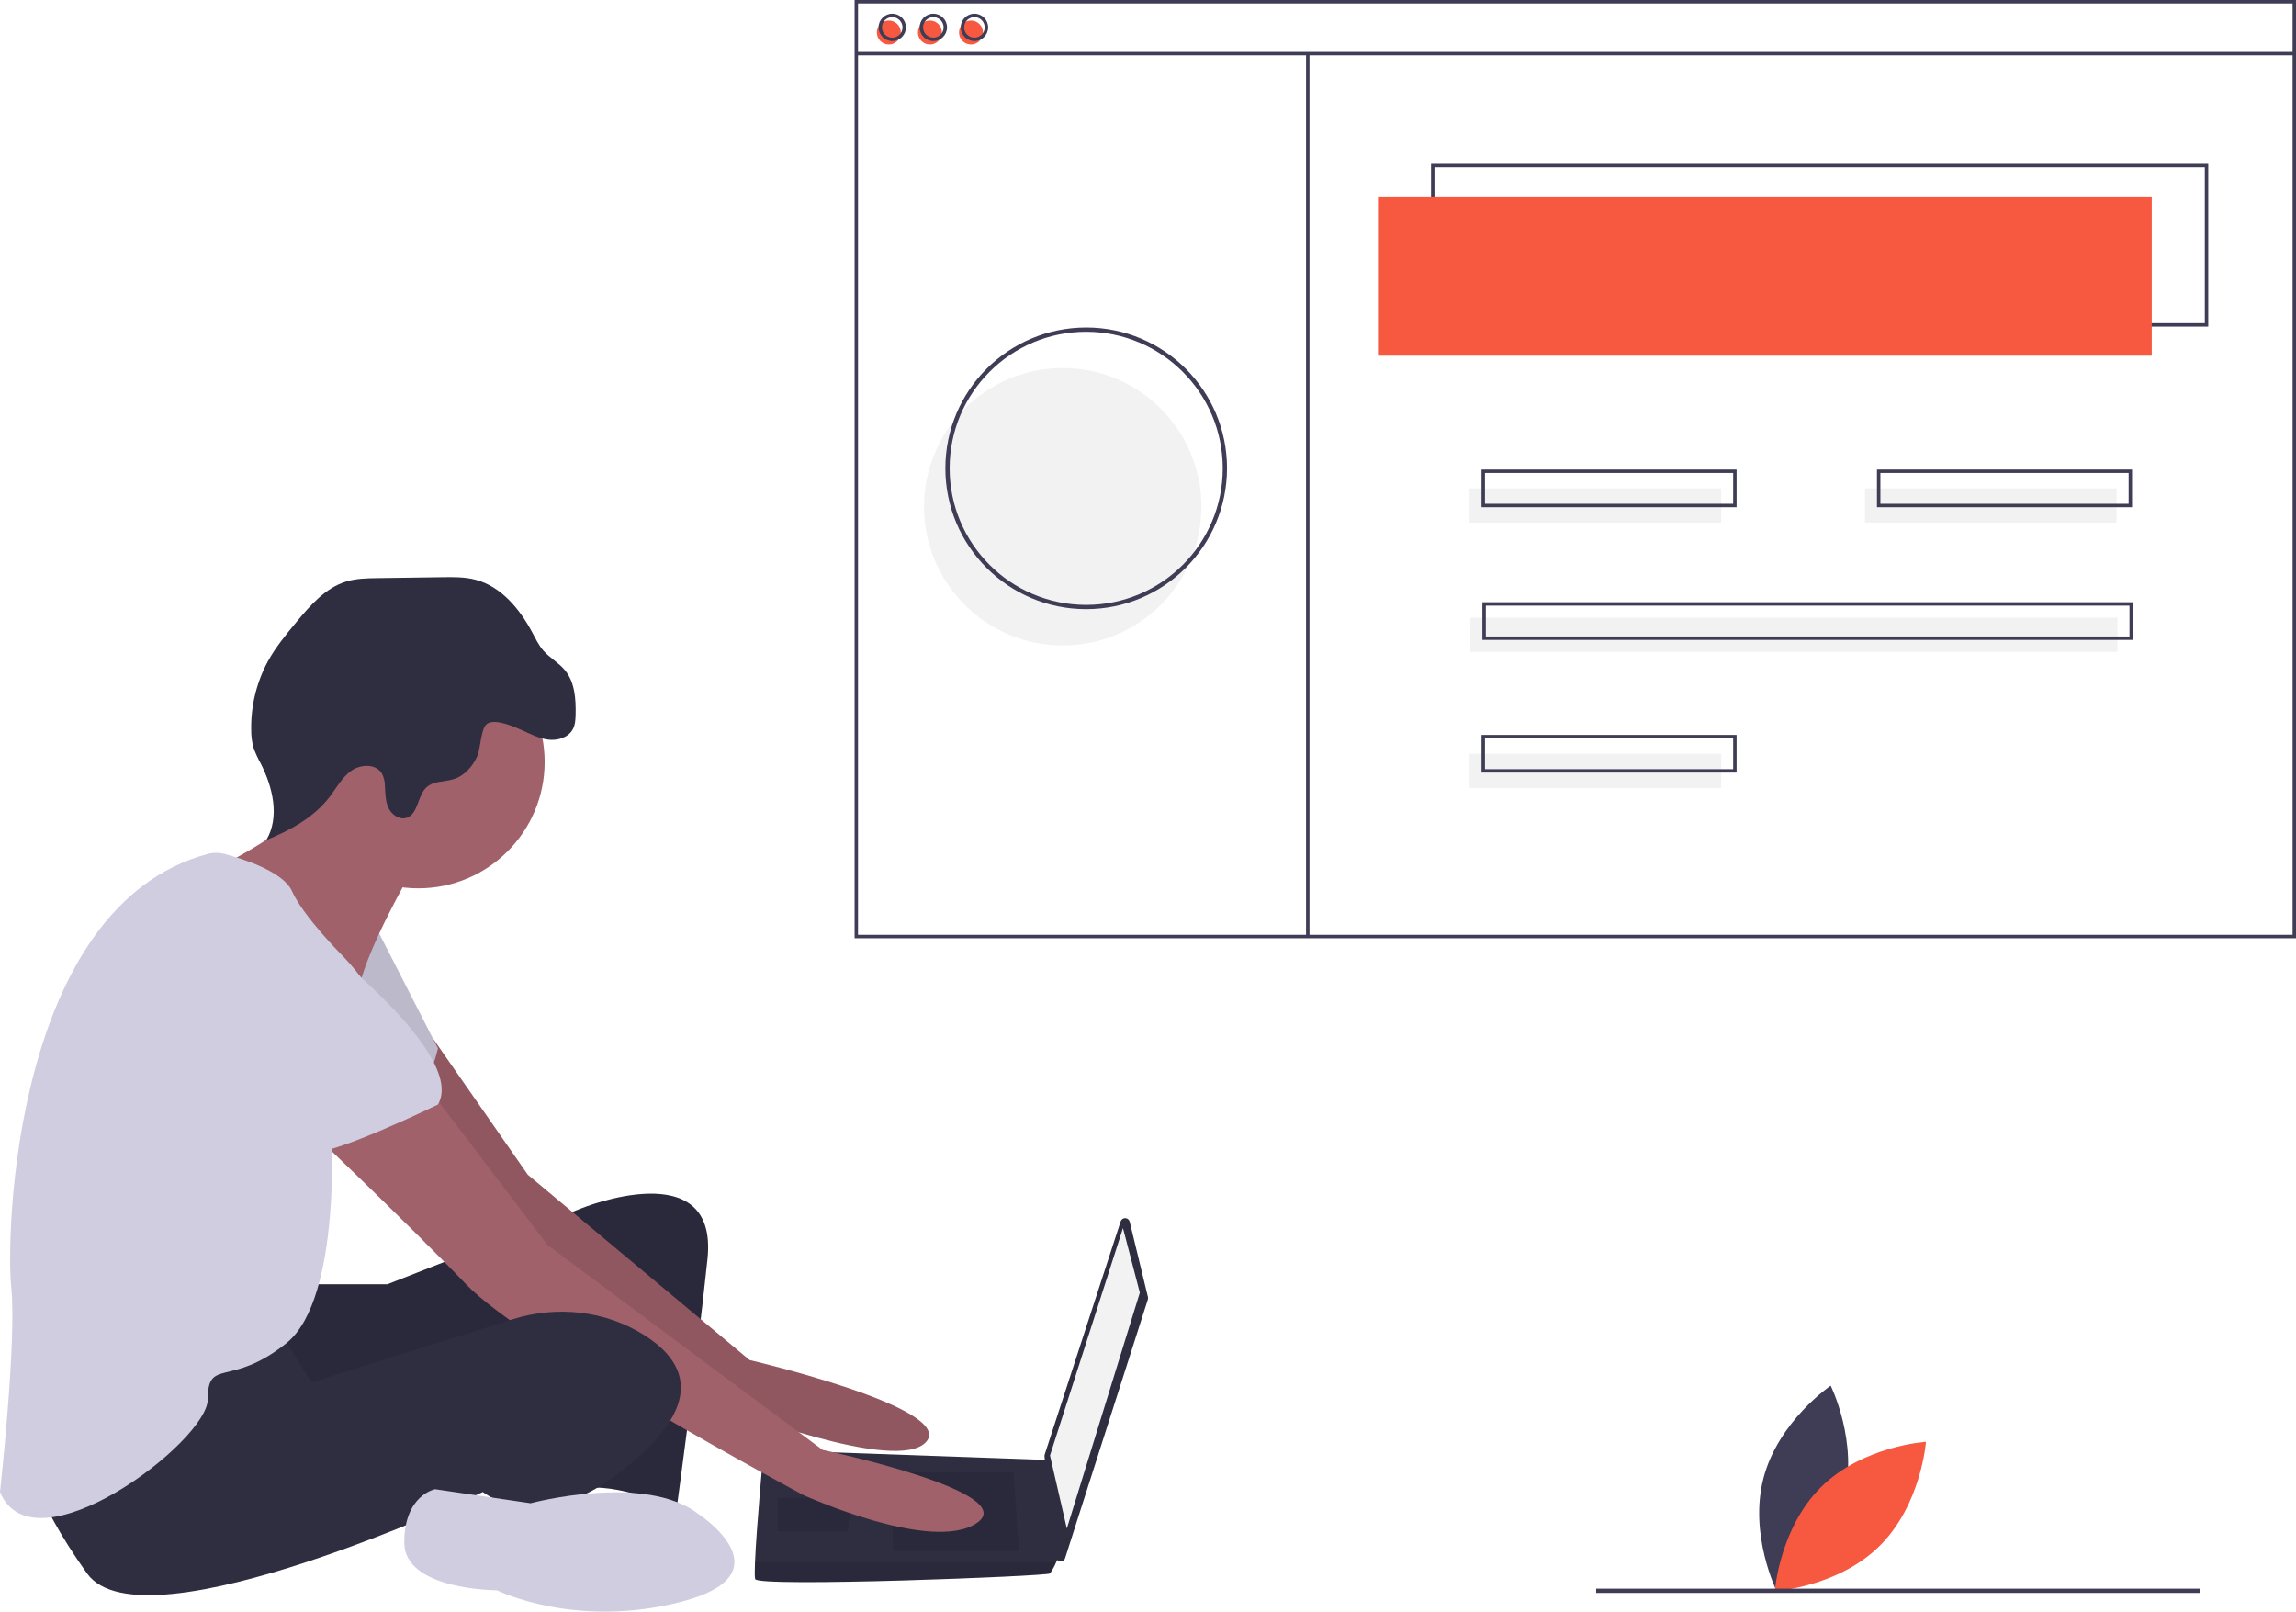
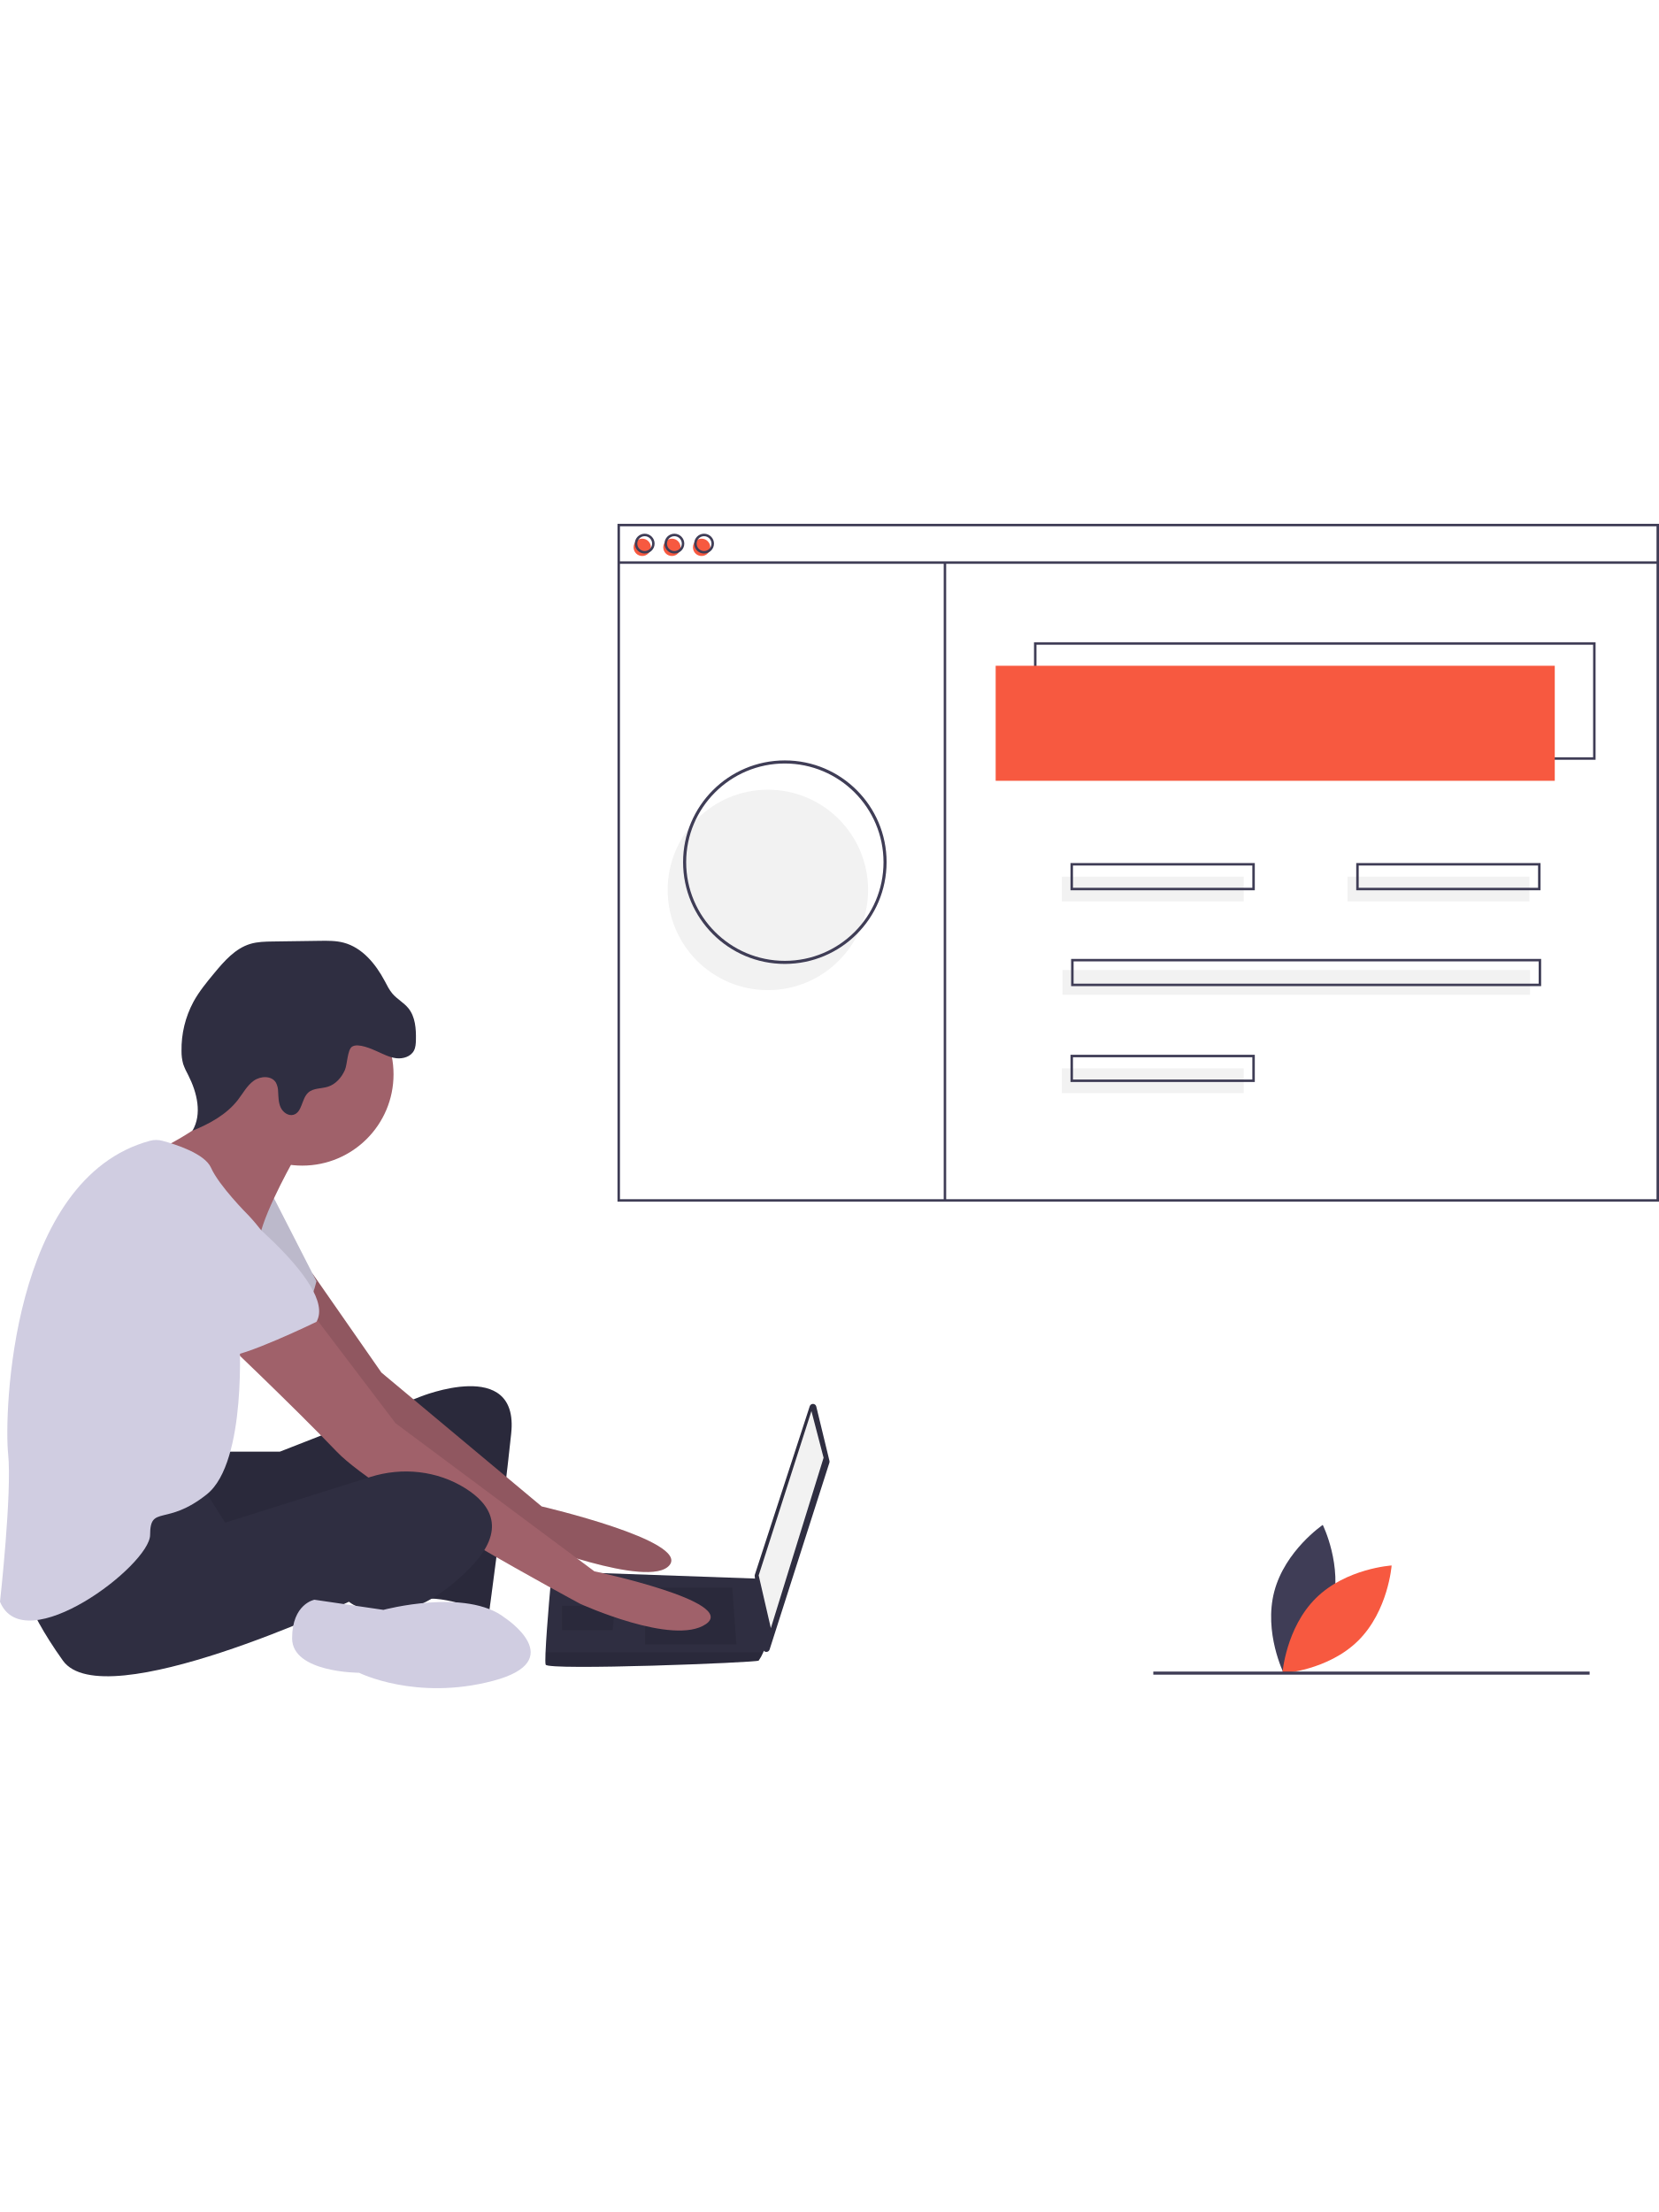
- <svg xmlns="http://www.w3.org/2000/svg" id="ade8c9af-7e2e-4eda-b5c8-b06129257226" data-name="Layer 1" width="1076.064" height="755.228" viewBox="0 0 1076.064 755.228">
+ <svg xmlns="http://www.w3.org/2000/svg" id="ade8c9af-7e2e-4eda-b5c8-b06129257226" data-name="Layer 1" width="300" height="400" viewBox="0 0 1076.064 755.228">
  <path d="M926.114,774.809c-6.985,26.598-31.459,43.22-31.459,43.22s-13.15-26.502-6.166-53.1,31.459-43.22,31.459-43.22S933.098,748.211,926.114,774.809Z" transform="translate(-61.96814 -72.38605)" fill="#3f3d56" />
  <path d="M915.52,769.183c-19.563,19.327-21.751,48.831-21.751,48.831s29.528-1.831,49.091-21.159,21.751-48.831,21.751-48.831S935.082,749.855,915.52,769.183Z" transform="translate(-61.96814 -72.38605)" fill="#f75940" />
  <path d="M206.702,674.194h36.841l90.788-35.526s64.472-26.315,59.209,23.684-14.473,117.103-14.473,117.103-28.947-13.158-44.736-9.21-5.263-80.262-5.263-80.262-128.945,61.841-140.787,53.946-14.473-63.157-14.473-63.157Z" transform="translate(-61.96814 -72.38605)" fill="#2f2e41" />
  <path d="M206.702,674.194h36.841l90.788-35.526s64.472-26.315,59.209,23.684-14.473,117.103-14.473,117.103-28.947-13.158-44.736-9.21-5.263-80.262-5.263-80.262-128.945,61.841-140.787,53.946-14.473-63.157-14.473-63.157Z" transform="translate(-61.96814 -72.38605)" opacity="0.1" />
  <path d="M264.746,558.82l44.586,64.059L413.277,709.72s96.051,22.368,82.893,38.157S402.751,732.088,402.751,732.088s-119.735-86.84-123.682-93.419S231.702,570.249,231.702,570.249Z" transform="translate(-61.96814 -72.38605)" fill="#a0616a" />
  <path d="M264.746,558.82l44.586,64.059L413.277,709.72s96.051,22.368,82.893,38.157S402.751,732.088,402.751,732.088s-119.735-86.84-123.682-93.419S231.702,570.249,231.702,570.249Z" transform="translate(-61.96814 -72.38605)" opacity="0.1" />
  <path d="M238.281,507.092l28.947,56.578s-6.579,27.631-17.105,30.263-55.262-34.21-55.262-34.21Z" transform="translate(-61.96814 -72.38605)" fill="#d0cde1" />
  <path d="M238.281,507.092l28.947,56.578s-6.579,27.631-17.105,30.263-55.262-34.21-55.262-34.21Z" transform="translate(-61.96814 -72.38605)" opacity="0.1" />
  <path d="M591.419,644.9,599.97,680.172a2.203,2.203,0,0,1-.043,1.19L561.14,802.574a2.203,2.203,0,0,1-4.287-.423l-5.366-47.219a2.203,2.203,0,0,1,.094-.931L587.184,644.737A2.203,2.203,0,0,1,591.419,644.9Z" transform="translate(-61.96814 -72.38605)" fill="#2f2e41" />
  <polygon points="526.306 575.493 534.2 605.756 499.99 716.28 492.096 682.07 526.306 575.493" fill="#f2f2f2" />
  <path d="M415.909,812.35c1.316,3.947,136.839-1.316,138.155-2.632a28.561,28.561,0,0,0,2.895-5.263c1.237-2.632,2.368-5.263,2.368-5.263L554.064,756.588l-134.208-4.763s-3.355,36.105-4.039,52.631C415.646,808.626,415.646,811.56,415.909,812.35Z" transform="translate(-61.96814 -72.38605)" fill="#2f2e41" />
  <polygon points="474.991 689.965 477.622 726.806 418.413 726.806 418.413 689.965 474.991 689.965" opacity="0.1" />
  <polygon points="398.677 701.806 399.03 701.736 397.361 717.596 364.467 717.596 364.467 701.806 398.677 701.806" opacity="0.1" />
  <path d="M415.909,812.35c1.316,3.947,136.839-1.316,138.155-2.632a28.561,28.561,0,0,0,2.895-5.263H415.817C415.646,808.626,415.646,811.56,415.909,812.35Z" transform="translate(-61.96814 -72.38605)" opacity="0.1" />
  <circle cx="196.049" cy="357.076" r="59.209" fill="#a0616a" />
  <path d="M254.07,482.093s-19.736,34.21-23.684,52.631-59.209-36.841-59.209-36.841l-7.237-19.079s51.973-24.342,48.025-44.078S254.07,482.093,254.07,482.093Z" transform="translate(-61.96814 -72.38605)" fill="#a0616a" />
  <path d="M264.596,584.722l53.946,71.051,128.945,96.051s93.419,19.736,72.367,34.21-81.577-13.158-81.577-13.158S308.016,703.141,280.385,674.194s-78.946-77.63-78.946-77.63Z" transform="translate(-61.96814 -72.38605)" fill="#a0616a" />
  <path d="M192.229,695.247,208.018,720.246l94.231-29.646c20.676-6.505,43.348-4.111,61.687,7.442,16.447,10.362,26.973,26.809,3.289,51.15-47.368,48.683-78.946,22.368-78.946,22.368S129.072,846.559,102.757,809.718s-27.631-55.262-27.631-55.262S176.44,691.299,192.229,695.247Z" transform="translate(-61.96814 -72.38605)" fill="#2f2e41" />
  <path d="M389.593,782.087s42.104,27.631-7.895,40.789-86.84-5.263-86.84-5.263-43.42,0-43.42-22.368,14.473-25,14.473-25l44.736,6.579S364.594,762.351,389.593,782.087Z" transform="translate(-61.96814 -72.38605)" fill="#d0cde1" />
  <path d="M306.589,414.568c4.03,1.797,8.026,3.923,12.408,4.444s9.371-1.008,11.444-4.903c1.12-2.104,1.248-4.578,1.3-6.961.158-7.225-.364-15.036-4.943-20.627-2.914-3.559-7.167-5.802-10.184-9.274-2.161-2.488-3.599-5.503-5.148-8.411-5.866-11.017-14.551-21.606-26.622-24.782-5.04-1.326-10.328-1.262-15.539-1.188l-30.397.429c-4.919.069-9.914.15-14.623,1.574-9.784,2.958-16.908,11.186-23.432,19.054-4.881,5.887-9.775,11.834-13.439,18.547a65.079,65.079,0,0,0-7.714,31.887,29.833,29.833,0,0,0,1.093,8.437,46.822,46.822,0,0,0,3.316,7.284c5.7,11.197,9.085,25.182,2.665,35.983,11.152-4.555,22.186-10.528,29.542-20.068,3.291-4.267,5.872-9.263,10.258-12.395s11.532-3.403,14.346,1.193a12.857,12.857,0,0,1,1.451,6.022c.206,3.45.2,7.033,1.663,10.164s4.947,5.658,8.273,4.721c5.729-1.614,5.18-10.406,9.593-14.4,3.351-3.033,8.521-2.453,12.826-3.83,5.016-1.604,8.779-5.95,10.924-10.759,1.63-3.656,1.606-13.223,4.691-15.203C294.208,409.022,303.004,412.969,306.589,414.568Z" transform="translate(-61.96814 -72.38605)" fill="#2f2e41" />
  <path d="M159.24,472.562a15.616,15.616,0,0,1,8.128.021c8.446,2.268,27.38,8.27,31.44,17.405,5.263,11.842,23.684,30.263,23.684,30.263s25,25,19.736,42.104-25,36.841-25,36.841,5.263,81.577-21.052,102.63-36.841,6.579-36.841,26.315S77.757,809.718,61.968,771.561c0,0,7.895-71.051,5.263-96.051C64.638,650.871,68.434,497.145,159.24,472.562Z" transform="translate(-61.96814 -72.38605)" fill="#d0cde1" />
  <path d="M201.439,505.777s80.262,59.209,65.788,84.209c0,0-48.683,23.684-59.209,22.368s-51.315-47.368-61.841-51.315S130.388,486.04,201.439,505.777Z" transform="translate(-61.96814 -72.38605)" fill="#d0cde1" />
  <circle cx="498.064" cy="237.458" r="65" fill="#f2f2f2" />
  <path d="M1096.898,225.427H732.649V149.207H1096.898ZM734.254,223.822h361.039v-73.01H734.254Z" transform="translate(-61.96814 -72.38605)" fill="#3f3d56" />
  <rect x="645.809" y="92.065" width="362.644" height="74.615" fill="#f75940" />
  <circle cx="416.565" cy="15.244" r="5.616" fill="#f75940" />
  <circle cx="435.82" cy="15.244" r="5.616" fill="#f75940" />
  <circle cx="455.076" cy="15.244" r="5.616" fill="#f75940" />
  <path d="M1138.032,512.052H462.487V72.386h675.545Zm-673.94-1.605h672.336V73.991H464.092Z" transform="translate(-61.96814 -72.38605)" fill="#3f3d56" />
  <rect x="401.321" y="24.338" width="673.94" height="1.605" fill="#3f3d56" />
  <path d="M480.138,91.641a6.418,6.418,0,1,1,6.418-6.418A6.426,6.426,0,0,1,480.138,91.641Zm0-11.232a4.814,4.814,0,1,0,4.814,4.814A4.819,4.819,0,0,0,480.138,80.409Z" transform="translate(-61.96814 -72.38605)" fill="#3f3d56" />
  <path d="M499.393,91.641a6.418,6.418,0,1,1,6.418-6.418A6.426,6.426,0,0,1,499.393,91.641Zm0-11.232a4.814,4.814,0,1,0,4.814,4.814A4.819,4.819,0,0,0,499.393,80.409Z" transform="translate(-61.96814 -72.38605)" fill="#3f3d56" />
  <path d="M518.649,91.641A6.418,6.418,0,1,1,525.067,85.223,6.426,6.426,0,0,1,518.649,91.641Zm0-11.232a4.814,4.814,0,1,0,4.814,4.814A4.819,4.819,0,0,0,518.649,80.409Z" transform="translate(-61.96814 -72.38605)" fill="#3f3d56" />
  <rect x="612.109" y="25.14" width="1.605" height="414.346" fill="#3f3d56" />
  <rect x="688.733" y="228.859" width="117.94" height="16.046" fill="#f2f2f2" />
  <rect x="874.067" y="228.859" width="117.94" height="16.046" fill="#f2f2f2" />
  <path d="M875.861,310.07H756.317V292.42H875.861Zm-117.94-1.605H874.257V294.024H757.922Z" transform="translate(-61.96814 -72.38605)" fill="#3f3d56" />
  <rect x="688.733" y="353.217" width="117.94" height="16.046" fill="#f2f2f2" />
  <path d="M875.861,434.428H756.317V416.778H875.861Zm-117.94-1.605H874.257V418.382H757.922Z" transform="translate(-61.96814 -72.38605)" fill="#3f3d56" />
  <rect x="689.134" y="289.433" width="303.273" height="16.046" fill="#f2f2f2" />
  <path d="M1061.596,372.249H756.718V354.599h304.878ZM758.323,370.645h301.669V356.203H758.323Z" transform="translate(-61.96814 -72.38605)" fill="#3f3d56" />
  <path d="M1061.195,310.07H941.651V292.42H1061.195Zm-117.94-1.605h116.335V294.024H943.255Z" transform="translate(-61.96814 -72.38605)" fill="#3f3d56" />
  <path d="M571.032,357.844a66,66,0,1,1,66-66A66.075,66.075,0,0,1,571.032,357.844Zm0-130a64,64,0,1,0,64,64A64.073,64.073,0,0,0,571.032,227.844Z" transform="translate(-61.96814 -72.38605)" fill="#3f3d56" />
  <rect x="748.064" y="744.458" width="283" height="2" fill="#3f3d56" />
</svg>
